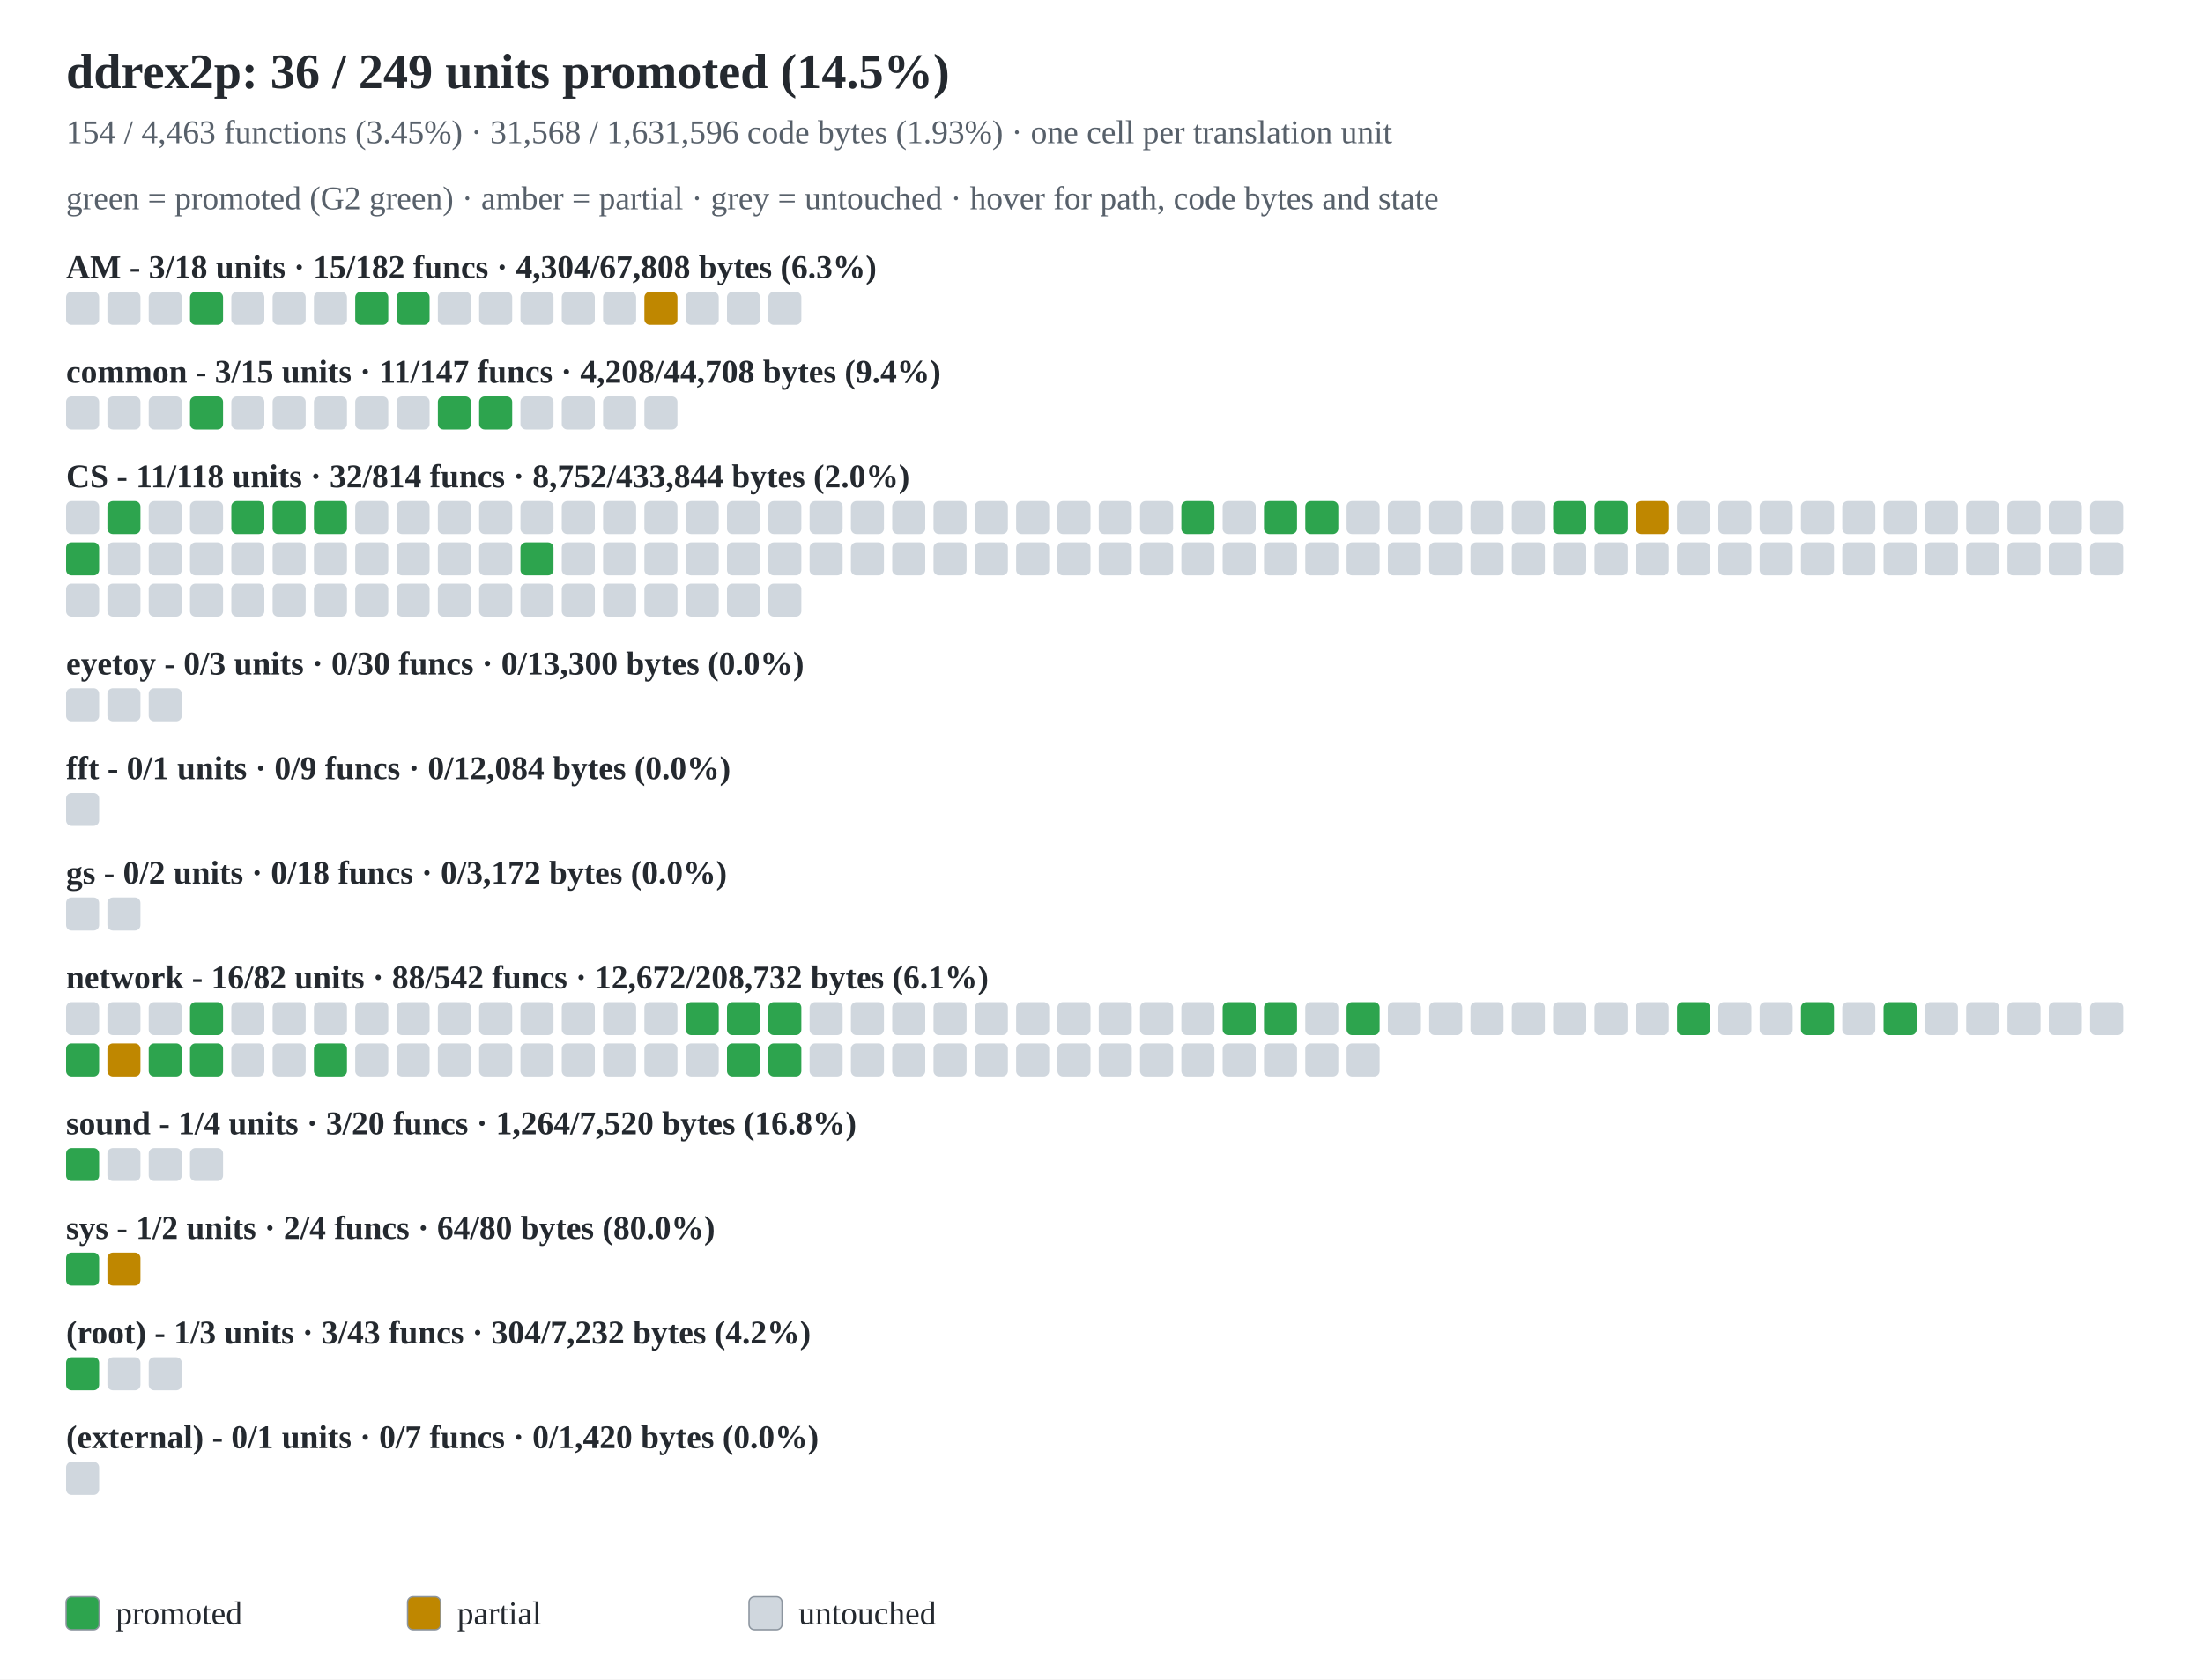
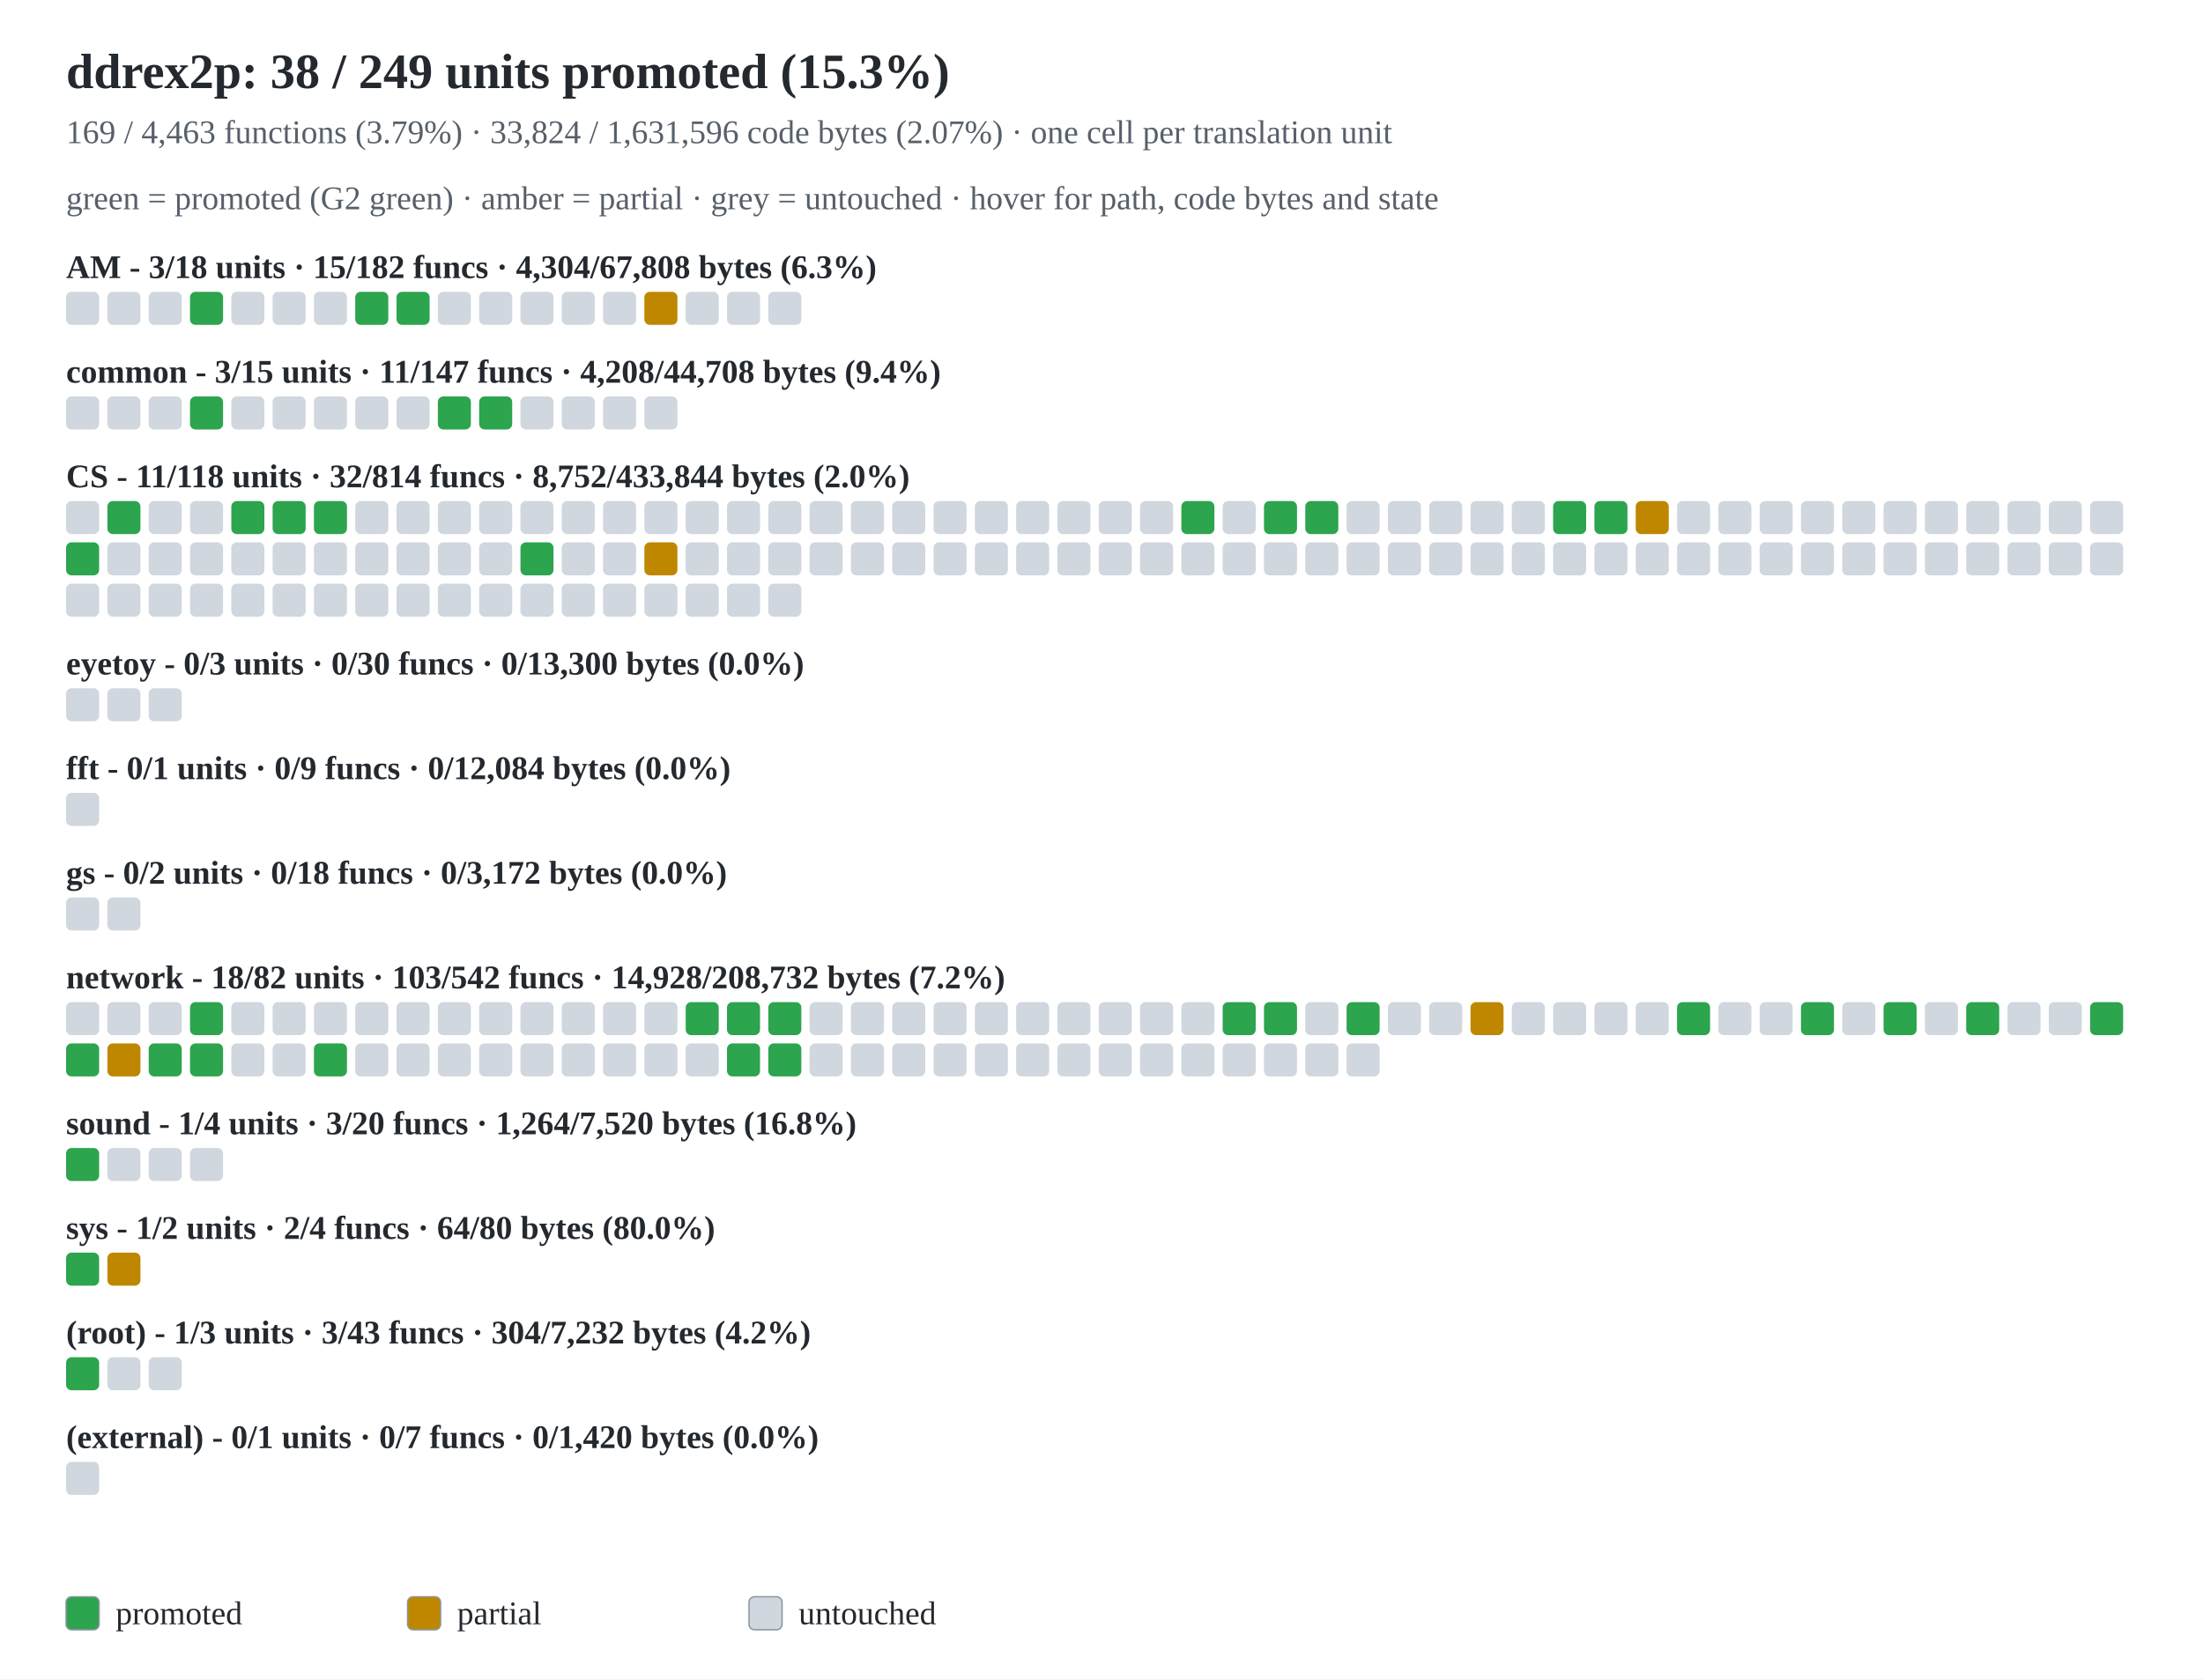
<svg xmlns="http://www.w3.org/2000/svg" width="800" height="610" viewBox="0 0 800 610" role="img" aria-label="ddrex2p translation unit heatmap">
  <rect width="800" height="610" fill="#ffffff" />
-   <text x="24" y="32" font-size="18" font-weight="600" fill="#24292f">ddrex2p: 36 / 249 units promoted (14.5%)</text>
-   <text x="24" y="52" font-size="12" fill="#57606a">154 / 4,463 functions (3.45%) · 31,568 / 1,631,596 code bytes (1.93%) · one cell per translation unit</text>
+   <text x="24" y="32" font-size="18" font-weight="600" fill="#24292f">ddrex2p: 38 / 249 units promoted (15.3%)</text>
+   <text x="24" y="52" font-size="12" fill="#57606a">169 / 4,463 functions (3.79%) · 33,824 / 1,631,596 code bytes (2.07%) · one cell per translation unit</text>
  <text x="24" y="76" font-size="12" fill="#57606a">green = promoted (G2 green) · amber = partial · grey = untouched · hover for path, code bytes and state</text>
  <g class="module" data-module="AM">
    <text x="24" y="101" font-size="12" font-weight="600" fill="#24292f">AM - 3/18 units · 15/182 funcs · 4,304/67,808 bytes (6.3%)</text>
    <rect class="cell" data-state="untouched" x="24" y="106" width="12" height="12" rx="2" fill="#d0d7de" />
    <rect class="cell" data-state="untouched" x="39" y="106" width="12" height="12" rx="2" fill="#d0d7de" />
    <rect class="cell" data-state="untouched" x="54" y="106" width="12" height="12" rx="2" fill="#d0d7de" />
    <rect class="cell" data-state="promoted" x="69" y="106" width="12" height="12" rx="2" fill="#2da44e" />
    <rect class="cell" data-state="untouched" x="84" y="106" width="12" height="12" rx="2" fill="#d0d7de" />
    <rect class="cell" data-state="untouched" x="99" y="106" width="12" height="12" rx="2" fill="#d0d7de" />
    <rect class="cell" data-state="untouched" x="114" y="106" width="12" height="12" rx="2" fill="#d0d7de" />
    <rect class="cell" data-state="promoted" x="129" y="106" width="12" height="12" rx="2" fill="#2da44e" />
    <rect class="cell" data-state="promoted" x="144" y="106" width="12" height="12" rx="2" fill="#2da44e" />
    <rect class="cell" data-state="untouched" x="159" y="106" width="12" height="12" rx="2" fill="#d0d7de" />
    <rect class="cell" data-state="untouched" x="174" y="106" width="12" height="12" rx="2" fill="#d0d7de" />
    <rect class="cell" data-state="untouched" x="189" y="106" width="12" height="12" rx="2" fill="#d0d7de" />
    <rect class="cell" data-state="untouched" x="204" y="106" width="12" height="12" rx="2" fill="#d0d7de" />
    <rect class="cell" data-state="untouched" x="219" y="106" width="12" height="12" rx="2" fill="#d0d7de" />
    <rect class="cell" data-state="partial" x="234" y="106" width="12" height="12" rx="2" fill="#bf8700" />
    <rect class="cell" data-state="untouched" x="249" y="106" width="12" height="12" rx="2" fill="#d0d7de" />
    <rect class="cell" data-state="untouched" x="264" y="106" width="12" height="12" rx="2" fill="#d0d7de" />
    <rect class="cell" data-state="untouched" x="279" y="106" width="12" height="12" rx="2" fill="#d0d7de" />
  </g>
  <g class="module" data-module="common">
    <text x="24" y="139" font-size="12" font-weight="600" fill="#24292f">common - 3/15 units · 11/147 funcs · 4,208/44,708 bytes (9.4%)</text>
    <rect class="cell" data-state="untouched" x="24" y="144" width="12" height="12" rx="2" fill="#d0d7de" />
    <rect class="cell" data-state="untouched" x="39" y="144" width="12" height="12" rx="2" fill="#d0d7de" />
    <rect class="cell" data-state="untouched" x="54" y="144" width="12" height="12" rx="2" fill="#d0d7de" />
    <rect class="cell" data-state="promoted" x="69" y="144" width="12" height="12" rx="2" fill="#2da44e" />
    <rect class="cell" data-state="untouched" x="84" y="144" width="12" height="12" rx="2" fill="#d0d7de" />
    <rect class="cell" data-state="untouched" x="99" y="144" width="12" height="12" rx="2" fill="#d0d7de" />
    <rect class="cell" data-state="untouched" x="114" y="144" width="12" height="12" rx="2" fill="#d0d7de" />
    <rect class="cell" data-state="untouched" x="129" y="144" width="12" height="12" rx="2" fill="#d0d7de" />
    <rect class="cell" data-state="untouched" x="144" y="144" width="12" height="12" rx="2" fill="#d0d7de" />
    <rect class="cell" data-state="promoted" x="159" y="144" width="12" height="12" rx="2" fill="#2da44e" />
    <rect class="cell" data-state="promoted" x="174" y="144" width="12" height="12" rx="2" fill="#2da44e" />
    <rect class="cell" data-state="untouched" x="189" y="144" width="12" height="12" rx="2" fill="#d0d7de" />
    <rect class="cell" data-state="untouched" x="204" y="144" width="12" height="12" rx="2" fill="#d0d7de" />
    <rect class="cell" data-state="untouched" x="219" y="144" width="12" height="12" rx="2" fill="#d0d7de" />
    <rect class="cell" data-state="untouched" x="234" y="144" width="12" height="12" rx="2" fill="#d0d7de" />
  </g>
  <g class="module" data-module="CS">
    <text x="24" y="177" font-size="12" font-weight="600" fill="#24292f">CS - 11/118 units · 32/814 funcs · 8,752/433,844 bytes (2.0%)</text>
    <rect class="cell" data-state="untouched" x="24" y="182" width="12" height="12" rx="2" fill="#d0d7de" />
    <rect class="cell" data-state="promoted" x="39" y="182" width="12" height="12" rx="2" fill="#2da44e" />
    <rect class="cell" data-state="untouched" x="54" y="182" width="12" height="12" rx="2" fill="#d0d7de" />
    <rect class="cell" data-state="untouched" x="69" y="182" width="12" height="12" rx="2" fill="#d0d7de" />
    <rect class="cell" data-state="promoted" x="84" y="182" width="12" height="12" rx="2" fill="#2da44e" />
    <rect class="cell" data-state="promoted" x="99" y="182" width="12" height="12" rx="2" fill="#2da44e" />
    <rect class="cell" data-state="promoted" x="114" y="182" width="12" height="12" rx="2" fill="#2da44e" />
    <rect class="cell" data-state="untouched" x="129" y="182" width="12" height="12" rx="2" fill="#d0d7de" />
    <rect class="cell" data-state="untouched" x="144" y="182" width="12" height="12" rx="2" fill="#d0d7de" />
    <rect class="cell" data-state="untouched" x="159" y="182" width="12" height="12" rx="2" fill="#d0d7de" />
    <rect class="cell" data-state="untouched" x="174" y="182" width="12" height="12" rx="2" fill="#d0d7de" />
    <rect class="cell" data-state="untouched" x="189" y="182" width="12" height="12" rx="2" fill="#d0d7de" />
    <rect class="cell" data-state="untouched" x="204" y="182" width="12" height="12" rx="2" fill="#d0d7de" />
    <rect class="cell" data-state="untouched" x="219" y="182" width="12" height="12" rx="2" fill="#d0d7de" />
    <rect class="cell" data-state="untouched" x="234" y="182" width="12" height="12" rx="2" fill="#d0d7de" />
    <rect class="cell" data-state="untouched" x="249" y="182" width="12" height="12" rx="2" fill="#d0d7de" />
    <rect class="cell" data-state="untouched" x="264" y="182" width="12" height="12" rx="2" fill="#d0d7de" />
    <rect class="cell" data-state="untouched" x="279" y="182" width="12" height="12" rx="2" fill="#d0d7de" />
    <rect class="cell" data-state="untouched" x="294" y="182" width="12" height="12" rx="2" fill="#d0d7de" />
    <rect class="cell" data-state="untouched" x="309" y="182" width="12" height="12" rx="2" fill="#d0d7de" />
    <rect class="cell" data-state="untouched" x="324" y="182" width="12" height="12" rx="2" fill="#d0d7de" />
    <rect class="cell" data-state="untouched" x="339" y="182" width="12" height="12" rx="2" fill="#d0d7de" />
    <rect class="cell" data-state="untouched" x="354" y="182" width="12" height="12" rx="2" fill="#d0d7de" />
    <rect class="cell" data-state="untouched" x="369" y="182" width="12" height="12" rx="2" fill="#d0d7de" />
    <rect class="cell" data-state="untouched" x="384" y="182" width="12" height="12" rx="2" fill="#d0d7de" />
    <rect class="cell" data-state="untouched" x="399" y="182" width="12" height="12" rx="2" fill="#d0d7de" />
    <rect class="cell" data-state="untouched" x="414" y="182" width="12" height="12" rx="2" fill="#d0d7de" />
    <rect class="cell" data-state="promoted" x="429" y="182" width="12" height="12" rx="2" fill="#2da44e" />
    <rect class="cell" data-state="untouched" x="444" y="182" width="12" height="12" rx="2" fill="#d0d7de" />
    <rect class="cell" data-state="promoted" x="459" y="182" width="12" height="12" rx="2" fill="#2da44e" />
    <rect class="cell" data-state="promoted" x="474" y="182" width="12" height="12" rx="2" fill="#2da44e" />
    <rect class="cell" data-state="untouched" x="489" y="182" width="12" height="12" rx="2" fill="#d0d7de" />
    <rect class="cell" data-state="untouched" x="504" y="182" width="12" height="12" rx="2" fill="#d0d7de" />
    <rect class="cell" data-state="untouched" x="519" y="182" width="12" height="12" rx="2" fill="#d0d7de" />
    <rect class="cell" data-state="untouched" x="534" y="182" width="12" height="12" rx="2" fill="#d0d7de" />
    <rect class="cell" data-state="untouched" x="549" y="182" width="12" height="12" rx="2" fill="#d0d7de" />
    <rect class="cell" data-state="promoted" x="564" y="182" width="12" height="12" rx="2" fill="#2da44e" />
    <rect class="cell" data-state="promoted" x="579" y="182" width="12" height="12" rx="2" fill="#2da44e" />
    <rect class="cell" data-state="partial" x="594" y="182" width="12" height="12" rx="2" fill="#bf8700" />
    <rect class="cell" data-state="untouched" x="609" y="182" width="12" height="12" rx="2" fill="#d0d7de" />
    <rect class="cell" data-state="untouched" x="624" y="182" width="12" height="12" rx="2" fill="#d0d7de" />
    <rect class="cell" data-state="untouched" x="639" y="182" width="12" height="12" rx="2" fill="#d0d7de" />
    <rect class="cell" data-state="untouched" x="654" y="182" width="12" height="12" rx="2" fill="#d0d7de" />
    <rect class="cell" data-state="untouched" x="669" y="182" width="12" height="12" rx="2" fill="#d0d7de" />
    <rect class="cell" data-state="untouched" x="684" y="182" width="12" height="12" rx="2" fill="#d0d7de" />
    <rect class="cell" data-state="untouched" x="699" y="182" width="12" height="12" rx="2" fill="#d0d7de" />
    <rect class="cell" data-state="untouched" x="714" y="182" width="12" height="12" rx="2" fill="#d0d7de" />
    <rect class="cell" data-state="untouched" x="729" y="182" width="12" height="12" rx="2" fill="#d0d7de" />
    <rect class="cell" data-state="untouched" x="744" y="182" width="12" height="12" rx="2" fill="#d0d7de" />
    <rect class="cell" data-state="untouched" x="759" y="182" width="12" height="12" rx="2" fill="#d0d7de" />
    <rect class="cell" data-state="promoted" x="24" y="197" width="12" height="12" rx="2" fill="#2da44e" />
    <rect class="cell" data-state="untouched" x="39" y="197" width="12" height="12" rx="2" fill="#d0d7de" />
    <rect class="cell" data-state="untouched" x="54" y="197" width="12" height="12" rx="2" fill="#d0d7de" />
    <rect class="cell" data-state="untouched" x="69" y="197" width="12" height="12" rx="2" fill="#d0d7de" />
    <rect class="cell" data-state="untouched" x="84" y="197" width="12" height="12" rx="2" fill="#d0d7de" />
    <rect class="cell" data-state="untouched" x="99" y="197" width="12" height="12" rx="2" fill="#d0d7de" />
    <rect class="cell" data-state="untouched" x="114" y="197" width="12" height="12" rx="2" fill="#d0d7de" />
    <rect class="cell" data-state="untouched" x="129" y="197" width="12" height="12" rx="2" fill="#d0d7de" />
    <rect class="cell" data-state="untouched" x="144" y="197" width="12" height="12" rx="2" fill="#d0d7de" />
    <rect class="cell" data-state="untouched" x="159" y="197" width="12" height="12" rx="2" fill="#d0d7de" />
    <rect class="cell" data-state="untouched" x="174" y="197" width="12" height="12" rx="2" fill="#d0d7de" />
    <rect class="cell" data-state="promoted" x="189" y="197" width="12" height="12" rx="2" fill="#2da44e" />
    <rect class="cell" data-state="untouched" x="204" y="197" width="12" height="12" rx="2" fill="#d0d7de" />
    <rect class="cell" data-state="untouched" x="219" y="197" width="12" height="12" rx="2" fill="#d0d7de" />
-     <rect class="cell" data-state="untouched" x="234" y="197" width="12" height="12" rx="2" fill="#d0d7de" />
+     <rect class="cell" data-state="partial" x="234" y="197" width="12" height="12" rx="2" fill="#bf8700" />
    <rect class="cell" data-state="untouched" x="249" y="197" width="12" height="12" rx="2" fill="#d0d7de" />
    <rect class="cell" data-state="untouched" x="264" y="197" width="12" height="12" rx="2" fill="#d0d7de" />
    <rect class="cell" data-state="untouched" x="279" y="197" width="12" height="12" rx="2" fill="#d0d7de" />
    <rect class="cell" data-state="untouched" x="294" y="197" width="12" height="12" rx="2" fill="#d0d7de" />
    <rect class="cell" data-state="untouched" x="309" y="197" width="12" height="12" rx="2" fill="#d0d7de" />
    <rect class="cell" data-state="untouched" x="324" y="197" width="12" height="12" rx="2" fill="#d0d7de" />
    <rect class="cell" data-state="untouched" x="339" y="197" width="12" height="12" rx="2" fill="#d0d7de" />
    <rect class="cell" data-state="untouched" x="354" y="197" width="12" height="12" rx="2" fill="#d0d7de" />
    <rect class="cell" data-state="untouched" x="369" y="197" width="12" height="12" rx="2" fill="#d0d7de" />
    <rect class="cell" data-state="untouched" x="384" y="197" width="12" height="12" rx="2" fill="#d0d7de" />
    <rect class="cell" data-state="untouched" x="399" y="197" width="12" height="12" rx="2" fill="#d0d7de" />
    <rect class="cell" data-state="untouched" x="414" y="197" width="12" height="12" rx="2" fill="#d0d7de" />
    <rect class="cell" data-state="untouched" x="429" y="197" width="12" height="12" rx="2" fill="#d0d7de" />
    <rect class="cell" data-state="untouched" x="444" y="197" width="12" height="12" rx="2" fill="#d0d7de" />
    <rect class="cell" data-state="untouched" x="459" y="197" width="12" height="12" rx="2" fill="#d0d7de" />
    <rect class="cell" data-state="untouched" x="474" y="197" width="12" height="12" rx="2" fill="#d0d7de" />
    <rect class="cell" data-state="untouched" x="489" y="197" width="12" height="12" rx="2" fill="#d0d7de" />
    <rect class="cell" data-state="untouched" x="504" y="197" width="12" height="12" rx="2" fill="#d0d7de" />
    <rect class="cell" data-state="untouched" x="519" y="197" width="12" height="12" rx="2" fill="#d0d7de" />
    <rect class="cell" data-state="untouched" x="534" y="197" width="12" height="12" rx="2" fill="#d0d7de" />
    <rect class="cell" data-state="untouched" x="549" y="197" width="12" height="12" rx="2" fill="#d0d7de" />
    <rect class="cell" data-state="untouched" x="564" y="197" width="12" height="12" rx="2" fill="#d0d7de" />
    <rect class="cell" data-state="untouched" x="579" y="197" width="12" height="12" rx="2" fill="#d0d7de" />
    <rect class="cell" data-state="untouched" x="594" y="197" width="12" height="12" rx="2" fill="#d0d7de" />
    <rect class="cell" data-state="untouched" x="609" y="197" width="12" height="12" rx="2" fill="#d0d7de" />
    <rect class="cell" data-state="untouched" x="624" y="197" width="12" height="12" rx="2" fill="#d0d7de" />
    <rect class="cell" data-state="untouched" x="639" y="197" width="12" height="12" rx="2" fill="#d0d7de" />
    <rect class="cell" data-state="untouched" x="654" y="197" width="12" height="12" rx="2" fill="#d0d7de" />
    <rect class="cell" data-state="untouched" x="669" y="197" width="12" height="12" rx="2" fill="#d0d7de" />
    <rect class="cell" data-state="untouched" x="684" y="197" width="12" height="12" rx="2" fill="#d0d7de" />
    <rect class="cell" data-state="untouched" x="699" y="197" width="12" height="12" rx="2" fill="#d0d7de" />
    <rect class="cell" data-state="untouched" x="714" y="197" width="12" height="12" rx="2" fill="#d0d7de" />
    <rect class="cell" data-state="untouched" x="729" y="197" width="12" height="12" rx="2" fill="#d0d7de" />
    <rect class="cell" data-state="untouched" x="744" y="197" width="12" height="12" rx="2" fill="#d0d7de" />
    <rect class="cell" data-state="untouched" x="759" y="197" width="12" height="12" rx="2" fill="#d0d7de" />
    <rect class="cell" data-state="untouched" x="24" y="212" width="12" height="12" rx="2" fill="#d0d7de" />
    <rect class="cell" data-state="untouched" x="39" y="212" width="12" height="12" rx="2" fill="#d0d7de" />
    <rect class="cell" data-state="untouched" x="54" y="212" width="12" height="12" rx="2" fill="#d0d7de" />
    <rect class="cell" data-state="untouched" x="69" y="212" width="12" height="12" rx="2" fill="#d0d7de" />
    <rect class="cell" data-state="untouched" x="84" y="212" width="12" height="12" rx="2" fill="#d0d7de" />
    <rect class="cell" data-state="untouched" x="99" y="212" width="12" height="12" rx="2" fill="#d0d7de" />
    <rect class="cell" data-state="untouched" x="114" y="212" width="12" height="12" rx="2" fill="#d0d7de" />
    <rect class="cell" data-state="untouched" x="129" y="212" width="12" height="12" rx="2" fill="#d0d7de" />
    <rect class="cell" data-state="untouched" x="144" y="212" width="12" height="12" rx="2" fill="#d0d7de" />
    <rect class="cell" data-state="untouched" x="159" y="212" width="12" height="12" rx="2" fill="#d0d7de" />
    <rect class="cell" data-state="untouched" x="174" y="212" width="12" height="12" rx="2" fill="#d0d7de" />
    <rect class="cell" data-state="untouched" x="189" y="212" width="12" height="12" rx="2" fill="#d0d7de" />
    <rect class="cell" data-state="untouched" x="204" y="212" width="12" height="12" rx="2" fill="#d0d7de" />
    <rect class="cell" data-state="untouched" x="219" y="212" width="12" height="12" rx="2" fill="#d0d7de" />
    <rect class="cell" data-state="untouched" x="234" y="212" width="12" height="12" rx="2" fill="#d0d7de" />
    <rect class="cell" data-state="untouched" x="249" y="212" width="12" height="12" rx="2" fill="#d0d7de" />
    <rect class="cell" data-state="untouched" x="264" y="212" width="12" height="12" rx="2" fill="#d0d7de" />
    <rect class="cell" data-state="untouched" x="279" y="212" width="12" height="12" rx="2" fill="#d0d7de" />
  </g>
  <g class="module" data-module="eyetoy">
    <text x="24" y="245" font-size="12" font-weight="600" fill="#24292f">eyetoy - 0/3 units · 0/30 funcs · 0/13,300 bytes (0.0%)</text>
    <rect class="cell" data-state="untouched" x="24" y="250" width="12" height="12" rx="2" fill="#d0d7de" />
    <rect class="cell" data-state="untouched" x="39" y="250" width="12" height="12" rx="2" fill="#d0d7de" />
    <rect class="cell" data-state="untouched" x="54" y="250" width="12" height="12" rx="2" fill="#d0d7de" />
  </g>
  <g class="module" data-module="fft">
    <text x="24" y="283" font-size="12" font-weight="600" fill="#24292f">fft - 0/1 units · 0/9 funcs · 0/12,084 bytes (0.0%)</text>
    <rect class="cell" data-state="untouched" x="24" y="288" width="12" height="12" rx="2" fill="#d0d7de" />
  </g>
  <g class="module" data-module="gs">
    <text x="24" y="321" font-size="12" font-weight="600" fill="#24292f">gs - 0/2 units · 0/18 funcs · 0/3,172 bytes (0.0%)</text>
    <rect class="cell" data-state="untouched" x="24" y="326" width="12" height="12" rx="2" fill="#d0d7de" />
    <rect class="cell" data-state="untouched" x="39" y="326" width="12" height="12" rx="2" fill="#d0d7de" />
  </g>
  <g class="module" data-module="network">
-     <text x="24" y="359" font-size="12" font-weight="600" fill="#24292f">network - 16/82 units · 88/542 funcs · 12,672/208,732 bytes (6.1%)</text>
+     <text x="24" y="359" font-size="12" font-weight="600" fill="#24292f">network - 18/82 units · 103/542 funcs · 14,928/208,732 bytes (7.2%)</text>
    <rect class="cell" data-state="untouched" x="24" y="364" width="12" height="12" rx="2" fill="#d0d7de" />
    <rect class="cell" data-state="untouched" x="39" y="364" width="12" height="12" rx="2" fill="#d0d7de" />
    <rect class="cell" data-state="untouched" x="54" y="364" width="12" height="12" rx="2" fill="#d0d7de" />
    <rect class="cell" data-state="promoted" x="69" y="364" width="12" height="12" rx="2" fill="#2da44e" />
    <rect class="cell" data-state="untouched" x="84" y="364" width="12" height="12" rx="2" fill="#d0d7de" />
    <rect class="cell" data-state="untouched" x="99" y="364" width="12" height="12" rx="2" fill="#d0d7de" />
    <rect class="cell" data-state="untouched" x="114" y="364" width="12" height="12" rx="2" fill="#d0d7de" />
    <rect class="cell" data-state="untouched" x="129" y="364" width="12" height="12" rx="2" fill="#d0d7de" />
    <rect class="cell" data-state="untouched" x="144" y="364" width="12" height="12" rx="2" fill="#d0d7de" />
    <rect class="cell" data-state="untouched" x="159" y="364" width="12" height="12" rx="2" fill="#d0d7de" />
    <rect class="cell" data-state="untouched" x="174" y="364" width="12" height="12" rx="2" fill="#d0d7de" />
    <rect class="cell" data-state="untouched" x="189" y="364" width="12" height="12" rx="2" fill="#d0d7de" />
    <rect class="cell" data-state="untouched" x="204" y="364" width="12" height="12" rx="2" fill="#d0d7de" />
    <rect class="cell" data-state="untouched" x="219" y="364" width="12" height="12" rx="2" fill="#d0d7de" />
    <rect class="cell" data-state="untouched" x="234" y="364" width="12" height="12" rx="2" fill="#d0d7de" />
    <rect class="cell" data-state="promoted" x="249" y="364" width="12" height="12" rx="2" fill="#2da44e" />
    <rect class="cell" data-state="promoted" x="264" y="364" width="12" height="12" rx="2" fill="#2da44e" />
    <rect class="cell" data-state="promoted" x="279" y="364" width="12" height="12" rx="2" fill="#2da44e" />
    <rect class="cell" data-state="untouched" x="294" y="364" width="12" height="12" rx="2" fill="#d0d7de" />
    <rect class="cell" data-state="untouched" x="309" y="364" width="12" height="12" rx="2" fill="#d0d7de" />
    <rect class="cell" data-state="untouched" x="324" y="364" width="12" height="12" rx="2" fill="#d0d7de" />
    <rect class="cell" data-state="untouched" x="339" y="364" width="12" height="12" rx="2" fill="#d0d7de" />
    <rect class="cell" data-state="untouched" x="354" y="364" width="12" height="12" rx="2" fill="#d0d7de" />
    <rect class="cell" data-state="untouched" x="369" y="364" width="12" height="12" rx="2" fill="#d0d7de" />
    <rect class="cell" data-state="untouched" x="384" y="364" width="12" height="12" rx="2" fill="#d0d7de" />
    <rect class="cell" data-state="untouched" x="399" y="364" width="12" height="12" rx="2" fill="#d0d7de" />
    <rect class="cell" data-state="untouched" x="414" y="364" width="12" height="12" rx="2" fill="#d0d7de" />
    <rect class="cell" data-state="untouched" x="429" y="364" width="12" height="12" rx="2" fill="#d0d7de" />
    <rect class="cell" data-state="promoted" x="444" y="364" width="12" height="12" rx="2" fill="#2da44e" />
    <rect class="cell" data-state="promoted" x="459" y="364" width="12" height="12" rx="2" fill="#2da44e" />
    <rect class="cell" data-state="untouched" x="474" y="364" width="12" height="12" rx="2" fill="#d0d7de" />
    <rect class="cell" data-state="promoted" x="489" y="364" width="12" height="12" rx="2" fill="#2da44e" />
    <rect class="cell" data-state="untouched" x="504" y="364" width="12" height="12" rx="2" fill="#d0d7de" />
    <rect class="cell" data-state="untouched" x="519" y="364" width="12" height="12" rx="2" fill="#d0d7de" />
-     <rect class="cell" data-state="untouched" x="534" y="364" width="12" height="12" rx="2" fill="#d0d7de" />
+     <rect class="cell" data-state="partial" x="534" y="364" width="12" height="12" rx="2" fill="#bf8700" />
    <rect class="cell" data-state="untouched" x="549" y="364" width="12" height="12" rx="2" fill="#d0d7de" />
    <rect class="cell" data-state="untouched" x="564" y="364" width="12" height="12" rx="2" fill="#d0d7de" />
    <rect class="cell" data-state="untouched" x="579" y="364" width="12" height="12" rx="2" fill="#d0d7de" />
    <rect class="cell" data-state="untouched" x="594" y="364" width="12" height="12" rx="2" fill="#d0d7de" />
    <rect class="cell" data-state="promoted" x="609" y="364" width="12" height="12" rx="2" fill="#2da44e" />
    <rect class="cell" data-state="untouched" x="624" y="364" width="12" height="12" rx="2" fill="#d0d7de" />
    <rect class="cell" data-state="untouched" x="639" y="364" width="12" height="12" rx="2" fill="#d0d7de" />
    <rect class="cell" data-state="promoted" x="654" y="364" width="12" height="12" rx="2" fill="#2da44e" />
    <rect class="cell" data-state="untouched" x="669" y="364" width="12" height="12" rx="2" fill="#d0d7de" />
    <rect class="cell" data-state="promoted" x="684" y="364" width="12" height="12" rx="2" fill="#2da44e" />
    <rect class="cell" data-state="untouched" x="699" y="364" width="12" height="12" rx="2" fill="#d0d7de" />
-     <rect class="cell" data-state="untouched" x="714" y="364" width="12" height="12" rx="2" fill="#d0d7de" />
+     <rect class="cell" data-state="promoted" x="714" y="364" width="12" height="12" rx="2" fill="#2da44e" />
    <rect class="cell" data-state="untouched" x="729" y="364" width="12" height="12" rx="2" fill="#d0d7de" />
    <rect class="cell" data-state="untouched" x="744" y="364" width="12" height="12" rx="2" fill="#d0d7de" />
-     <rect class="cell" data-state="untouched" x="759" y="364" width="12" height="12" rx="2" fill="#d0d7de" />
+     <rect class="cell" data-state="promoted" x="759" y="364" width="12" height="12" rx="2" fill="#2da44e" />
    <rect class="cell" data-state="promoted" x="24" y="379" width="12" height="12" rx="2" fill="#2da44e" />
    <rect class="cell" data-state="partial" x="39" y="379" width="12" height="12" rx="2" fill="#bf8700" />
    <rect class="cell" data-state="promoted" x="54" y="379" width="12" height="12" rx="2" fill="#2da44e" />
    <rect class="cell" data-state="promoted" x="69" y="379" width="12" height="12" rx="2" fill="#2da44e" />
    <rect class="cell" data-state="untouched" x="84" y="379" width="12" height="12" rx="2" fill="#d0d7de" />
    <rect class="cell" data-state="untouched" x="99" y="379" width="12" height="12" rx="2" fill="#d0d7de" />
    <rect class="cell" data-state="promoted" x="114" y="379" width="12" height="12" rx="2" fill="#2da44e" />
    <rect class="cell" data-state="untouched" x="129" y="379" width="12" height="12" rx="2" fill="#d0d7de" />
    <rect class="cell" data-state="untouched" x="144" y="379" width="12" height="12" rx="2" fill="#d0d7de" />
    <rect class="cell" data-state="untouched" x="159" y="379" width="12" height="12" rx="2" fill="#d0d7de" />
    <rect class="cell" data-state="untouched" x="174" y="379" width="12" height="12" rx="2" fill="#d0d7de" />
    <rect class="cell" data-state="untouched" x="189" y="379" width="12" height="12" rx="2" fill="#d0d7de" />
    <rect class="cell" data-state="untouched" x="204" y="379" width="12" height="12" rx="2" fill="#d0d7de" />
    <rect class="cell" data-state="untouched" x="219" y="379" width="12" height="12" rx="2" fill="#d0d7de" />
    <rect class="cell" data-state="untouched" x="234" y="379" width="12" height="12" rx="2" fill="#d0d7de" />
    <rect class="cell" data-state="untouched" x="249" y="379" width="12" height="12" rx="2" fill="#d0d7de" />
    <rect class="cell" data-state="promoted" x="264" y="379" width="12" height="12" rx="2" fill="#2da44e" />
    <rect class="cell" data-state="promoted" x="279" y="379" width="12" height="12" rx="2" fill="#2da44e" />
    <rect class="cell" data-state="untouched" x="294" y="379" width="12" height="12" rx="2" fill="#d0d7de" />
    <rect class="cell" data-state="untouched" x="309" y="379" width="12" height="12" rx="2" fill="#d0d7de" />
    <rect class="cell" data-state="untouched" x="324" y="379" width="12" height="12" rx="2" fill="#d0d7de" />
    <rect class="cell" data-state="untouched" x="339" y="379" width="12" height="12" rx="2" fill="#d0d7de" />
    <rect class="cell" data-state="untouched" x="354" y="379" width="12" height="12" rx="2" fill="#d0d7de" />
    <rect class="cell" data-state="untouched" x="369" y="379" width="12" height="12" rx="2" fill="#d0d7de" />
    <rect class="cell" data-state="untouched" x="384" y="379" width="12" height="12" rx="2" fill="#d0d7de" />
    <rect class="cell" data-state="untouched" x="399" y="379" width="12" height="12" rx="2" fill="#d0d7de" />
    <rect class="cell" data-state="untouched" x="414" y="379" width="12" height="12" rx="2" fill="#d0d7de" />
    <rect class="cell" data-state="untouched" x="429" y="379" width="12" height="12" rx="2" fill="#d0d7de" />
    <rect class="cell" data-state="untouched" x="444" y="379" width="12" height="12" rx="2" fill="#d0d7de" />
    <rect class="cell" data-state="untouched" x="459" y="379" width="12" height="12" rx="2" fill="#d0d7de" />
    <rect class="cell" data-state="untouched" x="474" y="379" width="12" height="12" rx="2" fill="#d0d7de" />
    <rect class="cell" data-state="untouched" x="489" y="379" width="12" height="12" rx="2" fill="#d0d7de" />
  </g>
  <g class="module" data-module="sound">
    <text x="24" y="412" font-size="12" font-weight="600" fill="#24292f">sound - 1/4 units · 3/20 funcs · 1,264/7,520 bytes (16.8%)</text>
    <rect class="cell" data-state="promoted" x="24" y="417" width="12" height="12" rx="2" fill="#2da44e" />
    <rect class="cell" data-state="untouched" x="39" y="417" width="12" height="12" rx="2" fill="#d0d7de" />
    <rect class="cell" data-state="untouched" x="54" y="417" width="12" height="12" rx="2" fill="#d0d7de" />
    <rect class="cell" data-state="untouched" x="69" y="417" width="12" height="12" rx="2" fill="#d0d7de" />
  </g>
  <g class="module" data-module="sys">
    <text x="24" y="450" font-size="12" font-weight="600" fill="#24292f">sys - 1/2 units · 2/4 funcs · 64/80 bytes (80.0%)</text>
    <rect class="cell" data-state="promoted" x="24" y="455" width="12" height="12" rx="2" fill="#2da44e" />
    <rect class="cell" data-state="partial" x="39" y="455" width="12" height="12" rx="2" fill="#bf8700" />
  </g>
  <g class="module" data-module="(root)">
    <text x="24" y="488" font-size="12" font-weight="600" fill="#24292f">(root) - 1/3 units · 3/43 funcs · 304/7,232 bytes (4.2%)</text>
    <rect class="cell" data-state="promoted" x="24" y="493" width="12" height="12" rx="2" fill="#2da44e" />
    <rect class="cell" data-state="untouched" x="39" y="493" width="12" height="12" rx="2" fill="#d0d7de" />
    <rect class="cell" data-state="untouched" x="54" y="493" width="12" height="12" rx="2" fill="#d0d7de" />
  </g>
  <g class="module" data-module="(external)">
    <text x="24" y="526" font-size="12" font-weight="600" fill="#24292f">(external) - 0/1 units · 0/7 funcs · 0/1,420 bytes (0.0%)</text>
    <rect class="cell" data-state="untouched" x="24" y="531" width="12" height="12" rx="2" fill="#d0d7de" />
  </g>
  <g transform="translate(0 580)" class="legend">
    <rect x="24" y="0" width="12" height="12" rx="2" fill="#2da44e" stroke="#8c959f" stroke-width="0.5" />
    <text x="42" y="10" font-size="12" fill="#24292f">promoted</text>
    <rect x="148" y="0" width="12" height="12" rx="2" fill="#bf8700" stroke="#8c959f" stroke-width="0.5" />
    <text x="166" y="10" font-size="12" fill="#24292f">partial</text>
    <rect x="272" y="0" width="12" height="12" rx="2" fill="#d0d7de" stroke="#8c959f" stroke-width="0.5" />
    <text x="290" y="10" font-size="12" fill="#24292f">untouched</text>
  </g>
</svg>
